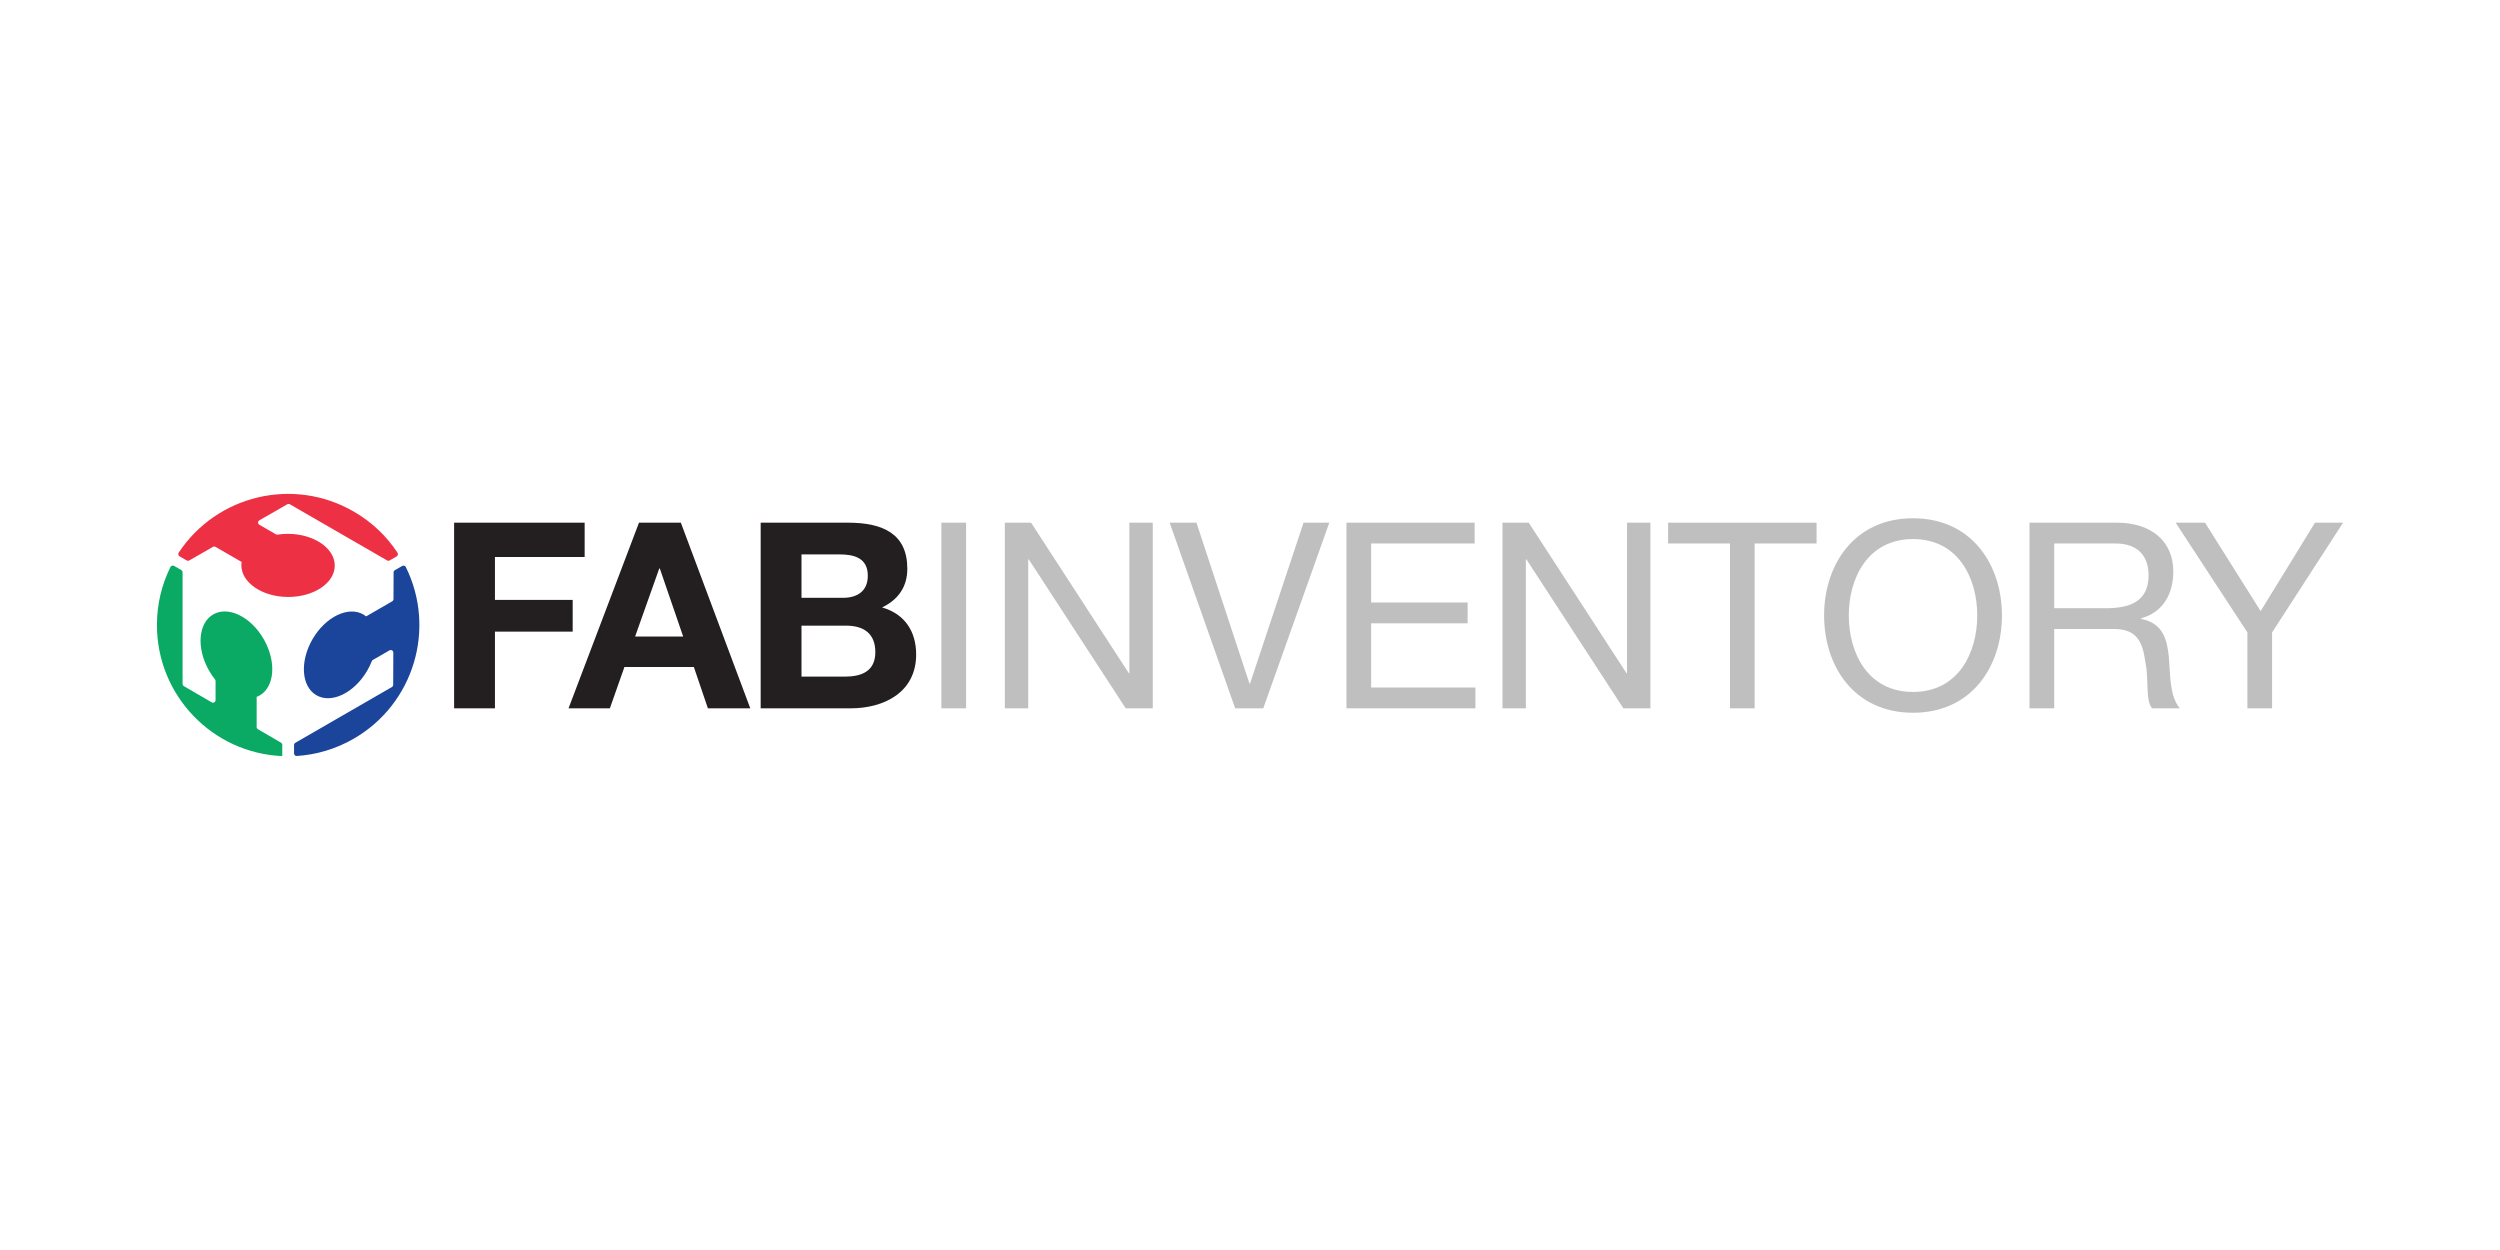
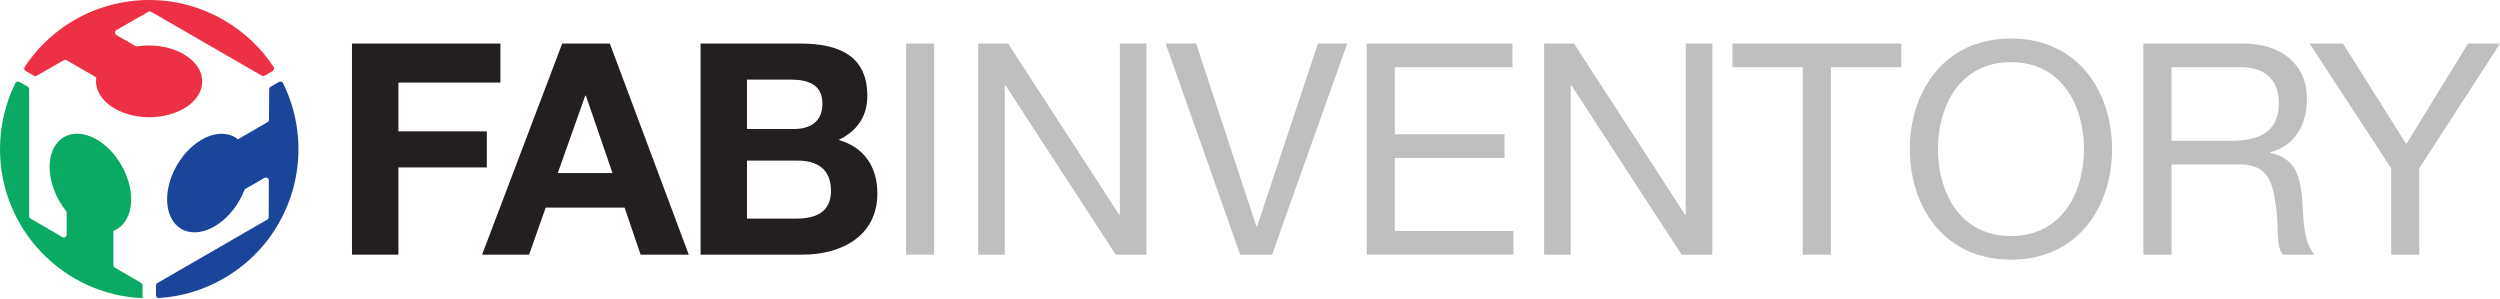
- <svg xmlns="http://www.w3.org/2000/svg" version="1.1" id="Layer_6" x="0px" y="0px" width="500px" height="250px" viewBox="0 0 500 250" enable-background="new 0 0 500 250" xml:space="preserve">
+ <svg xmlns="http://www.w3.org/2000/svg" version="1.1" id="inventory" x="0px" y="0px" width="167.679px" height="20px" viewBox="0 0 167.679 20" enable-background="new 0 0 167.679 20" xml:space="preserve">
  <g>
-     <path fill="#0AAA64" d="M56.454,151.223v-2.247c0-0.182-0.097-0.35-0.254-0.441l-4.615-2.69c-0.157-0.092-0.254-0.26-0.254-0.441   v-6.025c0.193-0.077,0.389-0.164,0.573-0.271c3.033-1.719,3.418-6.756,0.863-11.237c-2.547-4.486-7.074-6.724-10.103-4.998   c-3.032,1.717-3.42,6.752-0.861,11.236c0.364,0.642,0.769,1.238,1.201,1.779c0.07,0.088,0.109,0.196,0.109,0.309v3.83   c0,0.394-0.427,0.64-0.768,0.442l-5.574-3.243c-0.157-0.092-0.254-0.26-0.254-0.442V114.46c0-0.183-0.097-0.351-0.255-0.442   l-1.45-0.838c-0.256-0.148-0.589-0.051-0.72,0.214c-1.734,3.506-2.705,7.439-2.705,11.614   C31.385,139.11,42.498,150.614,56.454,151.223" />
-     <path fill="#EE3045" d="M42.591,109.372c0.158-0.091,0.352-0.09,0.51,0.001l5.215,3.012c-0.031,0.209-0.044,0.422-0.044,0.637   c-0.021,3.485,4.139,6.337,9.298,6.372c5.159,0.029,9.361-2.77,9.382-6.257c0.02-3.484-4.146-6.333-9.304-6.369   c-0.735-0.005-1.452,0.05-2.138,0.157c-0.113,0.018-0.226-0.003-0.325-0.06l-3.315-1.916c-0.341-0.197-0.34-0.69,0.001-0.886   l5.593-3.209c0.158-0.091,0.352-0.09,0.51,0.001l19.446,11.231c0.158,0.091,0.353,0.091,0.511,0l1.399-0.807   c0.255-0.147,0.339-0.483,0.177-0.729c-2.174-3.302-5.115-6.14-8.771-8.247c-12.091-6.983-27.412-3.26-35.001,8.232   c-0.162,0.246-0.08,0.582,0.175,0.729l1.43,0.826c0.158,0.091,0.352,0.091,0.51,0.001L42.591,109.372z" />
-     <path fill="#1B459B" d="M78.697,119.822c-0.001,0.182-0.098,0.349-0.255,0.44l-5.215,3.014c-0.164-0.135-0.335-0.256-0.524-0.364   c-3.007-1.757-7.564,0.42-10.167,4.873c-2.605,4.453-2.284,9.49,0.724,11.25c3.007,1.761,7.558-0.418,10.165-4.875   c0.373-0.631,0.687-1.277,0.936-1.923c0.041-0.106,0.115-0.194,0.214-0.251l3.322-1.913c0.341-0.197,0.768,0.051,0.766,0.445   l-0.025,6.445c-0.001,0.182-0.098,0.35-0.255,0.441l-19.319,11.157c-0.158,0.091-0.255,0.26-0.255,0.443v1.677   c0,0.296,0.25,0.536,0.545,0.517c3.899-0.253,7.784-1.376,11.395-3.459c12.059-6.967,16.503-22.029,10.412-34.334   c-0.131-0.265-0.464-0.362-0.72-0.215l-1.467,0.846c-0.158,0.091-0.255,0.259-0.256,0.441L78.697,119.822z" />
+     <g>
+       <path fill="#0AAA64" d="M9.56,20v-0.857c0-0.069-0.037-0.133-0.097-0.168l-1.76-1.026c-0.06-0.035-0.097-0.099-0.097-0.168v-2.298    c0.074-0.03,0.148-0.063,0.218-0.104c1.157-0.656,1.303-2.576,0.329-4.285C7.183,9.383,5.456,8.53,4.301,9.188    c-1.156,0.655-1.304,2.575-0.328,4.285c0.139,0.245,0.293,0.472,0.458,0.678c0.027,0.034,0.041,0.075,0.041,0.118v1.461    c0,0.15-0.163,0.244-0.293,0.168l-2.126-1.237c-0.06-0.035-0.097-0.099-0.097-0.168V5.981c0-0.07-0.037-0.134-0.097-0.169    L1.306,5.492c-0.098-0.056-0.225-0.02-0.275,0.081C0.37,6.911,0,8.411,0,10.003C0,15.381,4.238,19.768,9.56,20" />
+       <path fill="#EE3045" d="M4.274,4.04c0.06-0.035,0.134-0.034,0.194,0l1.989,1.149C6.445,5.269,6.44,5.35,6.44,5.432    c-0.008,1.329,1.578,2.416,3.546,2.43c1.967,0.011,3.57-1.056,3.578-2.386c0.008-1.329-1.581-2.415-3.548-2.429    C9.735,3.045,9.462,3.066,9.2,3.107C9.157,3.114,9.114,3.106,9.076,3.084L7.812,2.353c-0.13-0.075-0.13-0.263,0.001-0.338    l2.133-1.224c0.06-0.035,0.134-0.034,0.194,0l7.416,4.283c0.06,0.035,0.135,0.035,0.195,0l0.533-0.308    c0.097-0.056,0.129-0.184,0.067-0.278c-0.829-1.259-1.951-2.341-3.345-3.145C10.396-1.319,4.553,0.101,1.659,4.484    C1.597,4.577,1.628,4.706,1.726,4.762l0.545,0.315c0.06,0.035,0.134,0.035,0.194,0L4.274,4.04z" />
+       <path fill="#1B459B" d="M18.043,8.025c0,0.069-0.037,0.133-0.097,0.168l-1.989,1.149c-0.063-0.052-0.128-0.098-0.2-0.139    c-1.147-0.67-2.884,0.16-3.877,1.858c-0.993,1.698-0.871,3.619,0.276,4.29c1.147,0.672,2.882-0.16,3.876-1.859    c0.142-0.241,0.262-0.487,0.357-0.733c0.016-0.041,0.044-0.074,0.082-0.096l1.267-0.73c0.13-0.075,0.293,0.019,0.292,0.17    l-0.009,2.458c0,0.069-0.037,0.133-0.097,0.168l-7.367,4.255c-0.06,0.035-0.097,0.099-0.097,0.169v0.64    c0,0.113,0.095,0.204,0.208,0.197c1.487-0.096,2.969-0.525,4.345-1.319c4.599-2.657,6.293-8.401,3.971-13.093    c-0.05-0.101-0.177-0.138-0.274-0.082l-0.559,0.323c-0.06,0.035-0.097,0.099-0.098,0.168L18.043,8.025z" />
+     </g>
    <g>
      <g>
-         <path fill="#231E20" d="M90.825,104.536h26.105v6.864H98.989v8.58h15.548v6.345H98.989v15.34h-8.165V104.536z" />
-         <path fill="#231E20" d="M127.798,104.536h8.373l13.884,37.129h-8.476l-2.809-8.268h-13.884l-2.912,8.268h-8.268L127.798,104.536z      M127.018,127.313h9.62l-4.68-13.624h-0.104L127.018,127.313z" />
-         <path fill="#231E20" d="M152.134,104.536h17.473c7.072,0,11.856,2.288,11.856,9.204c0,3.641-1.82,6.188-5.044,7.749     c4.524,1.3,6.812,4.784,6.812,9.413c0,7.54-6.396,10.764-13.104,10.764h-17.993V104.536z M160.299,119.565h8.268     c2.86,0,4.992-1.3,4.992-4.42c0-3.536-2.704-4.264-5.616-4.264h-7.644V119.565z M160.299,135.322h8.736     c3.224,0,6.032-1.04,6.032-4.889c0-3.796-2.392-5.304-5.876-5.304h-8.892V135.322z" />
-         <path fill="#C0BFBF" d="M188.275,104.536h4.94v37.129h-4.94V104.536z" />
-         <path fill="#C0BFBF" d="M200.963,104.536h5.252l19.553,30.109h0.104v-30.109h4.68v37.129h-5.408l-19.396-29.797h-0.104v29.797     h-4.68V104.536z" />
-         <path fill="#C0BFBF" d="M252.653,141.665h-5.616l-13.104-37.129h5.356l10.607,32.189H250l10.712-32.189h5.148L252.653,141.665z" />
-         <path fill="#C0BFBF" d="M269.292,104.536h25.638v4.16h-20.698v11.805h19.293v4.16h-19.293v12.844h20.853v4.16h-25.793V104.536z" />
-         <path fill="#C0BFBF" d="M300.493,104.536h5.253l19.553,30.109h0.104v-30.109h4.68v37.129h-5.408l-19.396-29.797h-0.104v29.797     h-4.681V104.536z" />
-         <path fill="#C0BFBF" d="M345.995,108.697h-12.376v-4.16h29.692v4.16h-12.376v32.969h-4.94V108.697z" />
-         <path fill="#C0BFBF" d="M382.604,103.653c11.805,0,17.785,9.36,17.785,19.448c0,10.089-5.98,19.449-17.785,19.449     s-17.785-9.36-17.785-19.449C364.818,113.013,370.799,103.653,382.604,103.653z M382.604,138.39     c9.049,0,12.845-7.801,12.845-15.289s-3.796-15.288-12.845-15.288s-12.845,7.8-12.845,15.288S373.555,138.39,382.604,138.39z" />
-         <path fill="#C0BFBF" d="M405.9,104.536h17.473c6.969,0,11.285,3.796,11.285,9.725c0,4.472-1.977,8.164-6.448,9.412v0.104     c4.315,0.832,5.2,4.004,5.563,7.644c0.312,3.641,0.104,7.696,2.185,10.244h-5.513c-1.403-1.508-0.623-5.512-1.352-9.152     c-0.52-3.64-1.404-6.708-6.188-6.708h-12.064v15.86h-4.94V104.536z M421.138,121.645c4.628,0,8.58-1.196,8.58-6.604     c0-3.64-1.976-6.344-6.604-6.344h-12.272v12.948H421.138z" />
-         <path fill="#C0BFBF" d="M454.418,126.481v15.185h-4.939v-15.185l-14.354-21.944h5.877l11.128,17.681l10.868-17.681h5.617     L454.418,126.481z" />
+         <path fill="#231E20" d="M23.609,2.92h9.955v2.618h-6.842V8.81h5.929v2.42h-5.929v5.85h-3.114V2.92z" />
+         <path fill="#231E20" d="M37.709,2.92h3.193l5.295,14.159h-3.232l-1.071-3.153h-5.295l-1.111,3.153h-3.153L37.709,2.92z      M37.411,11.606h3.669L39.295,6.41h-0.04L37.411,11.606z" />
+         <path fill="#231E20" d="M46.989,2.92h6.663c2.697,0,4.521,0.873,4.521,3.51c0,1.388-0.694,2.36-1.924,2.955     c1.725,0.496,2.598,1.824,2.598,3.589c0,2.875-2.439,4.105-4.997,4.105h-6.862V2.92z M50.103,8.651h3.153     c1.091,0,1.904-0.496,1.904-1.686c0-1.349-1.031-1.626-2.142-1.626h-2.915V8.651z M50.103,14.66h3.332     c1.23,0,2.3-0.397,2.3-1.864c0-1.448-0.912-2.023-2.241-2.023h-3.391V14.66z" />
+         <path fill="#C0BFBF" d="M60.772,2.92h1.884v14.159h-1.884V2.92z" />
+         <path fill="#C0BFBF" d="M65.61,2.92h2.003l7.456,11.482h0.04V2.92h1.785v14.159h-2.062L67.435,5.716h-0.04v11.363H65.61V2.92z" />
+         <path fill="#C0BFBF" d="M85.322,17.079H83.18L78.183,2.92h2.043l4.045,12.275h0.04L88.396,2.92h1.963L85.322,17.079z" />
+         <path fill="#C0BFBF" d="M91.668,2.92h9.777v1.586h-7.893v4.502h7.358v1.586h-7.358v4.898h7.952v1.586h-9.836V2.92z" />
+         <path fill="#C0BFBF" d="M103.566,2.92h2.003l7.456,11.482h0.039V2.92h1.785v14.159h-2.062L105.39,5.716h-0.039v11.363h-1.785     V2.92z" />
+         <path fill="#C0BFBF" d="M120.918,4.507h-4.72V2.92h11.323v1.586h-4.72v12.573h-1.884V4.507z" />
+         <path fill="#C0BFBF" d="M134.879,2.583c4.502,0,6.782,3.57,6.782,7.417c0,3.847-2.281,7.417-6.782,7.417s-6.782-3.57-6.782-7.417     C128.096,6.153,130.377,2.583,134.879,2.583z M134.879,15.83c3.451,0,4.898-2.975,4.898-5.83s-1.448-5.83-4.898-5.83     c-3.451,0-4.898,2.974-4.898,5.83S131.428,15.83,134.879,15.83z" />
+         <path fill="#C0BFBF" d="M143.763,2.92h6.663c2.658,0,4.304,1.448,4.304,3.708c0,1.705-0.754,3.113-2.459,3.589v0.04     c1.646,0.317,1.983,1.527,2.122,2.915c0.119,1.388,0.04,2.935,0.833,3.907h-2.102c-0.535-0.575-0.238-2.102-0.515-3.49     c-0.198-1.388-0.536-2.558-2.36-2.558h-4.601v6.048h-1.884V2.92z M149.574,9.444c1.765,0,3.272-0.456,3.272-2.518     c0-1.388-0.753-2.419-2.519-2.419h-4.68v4.938H149.574z" />
+         <path fill="#C0BFBF" d="M162.265,11.289v5.791h-1.884v-5.791l-5.474-8.368h2.241l4.244,6.743l4.145-6.743h2.142L162.265,11.289z" />
      </g>
    </g>
  </g>
</svg>
